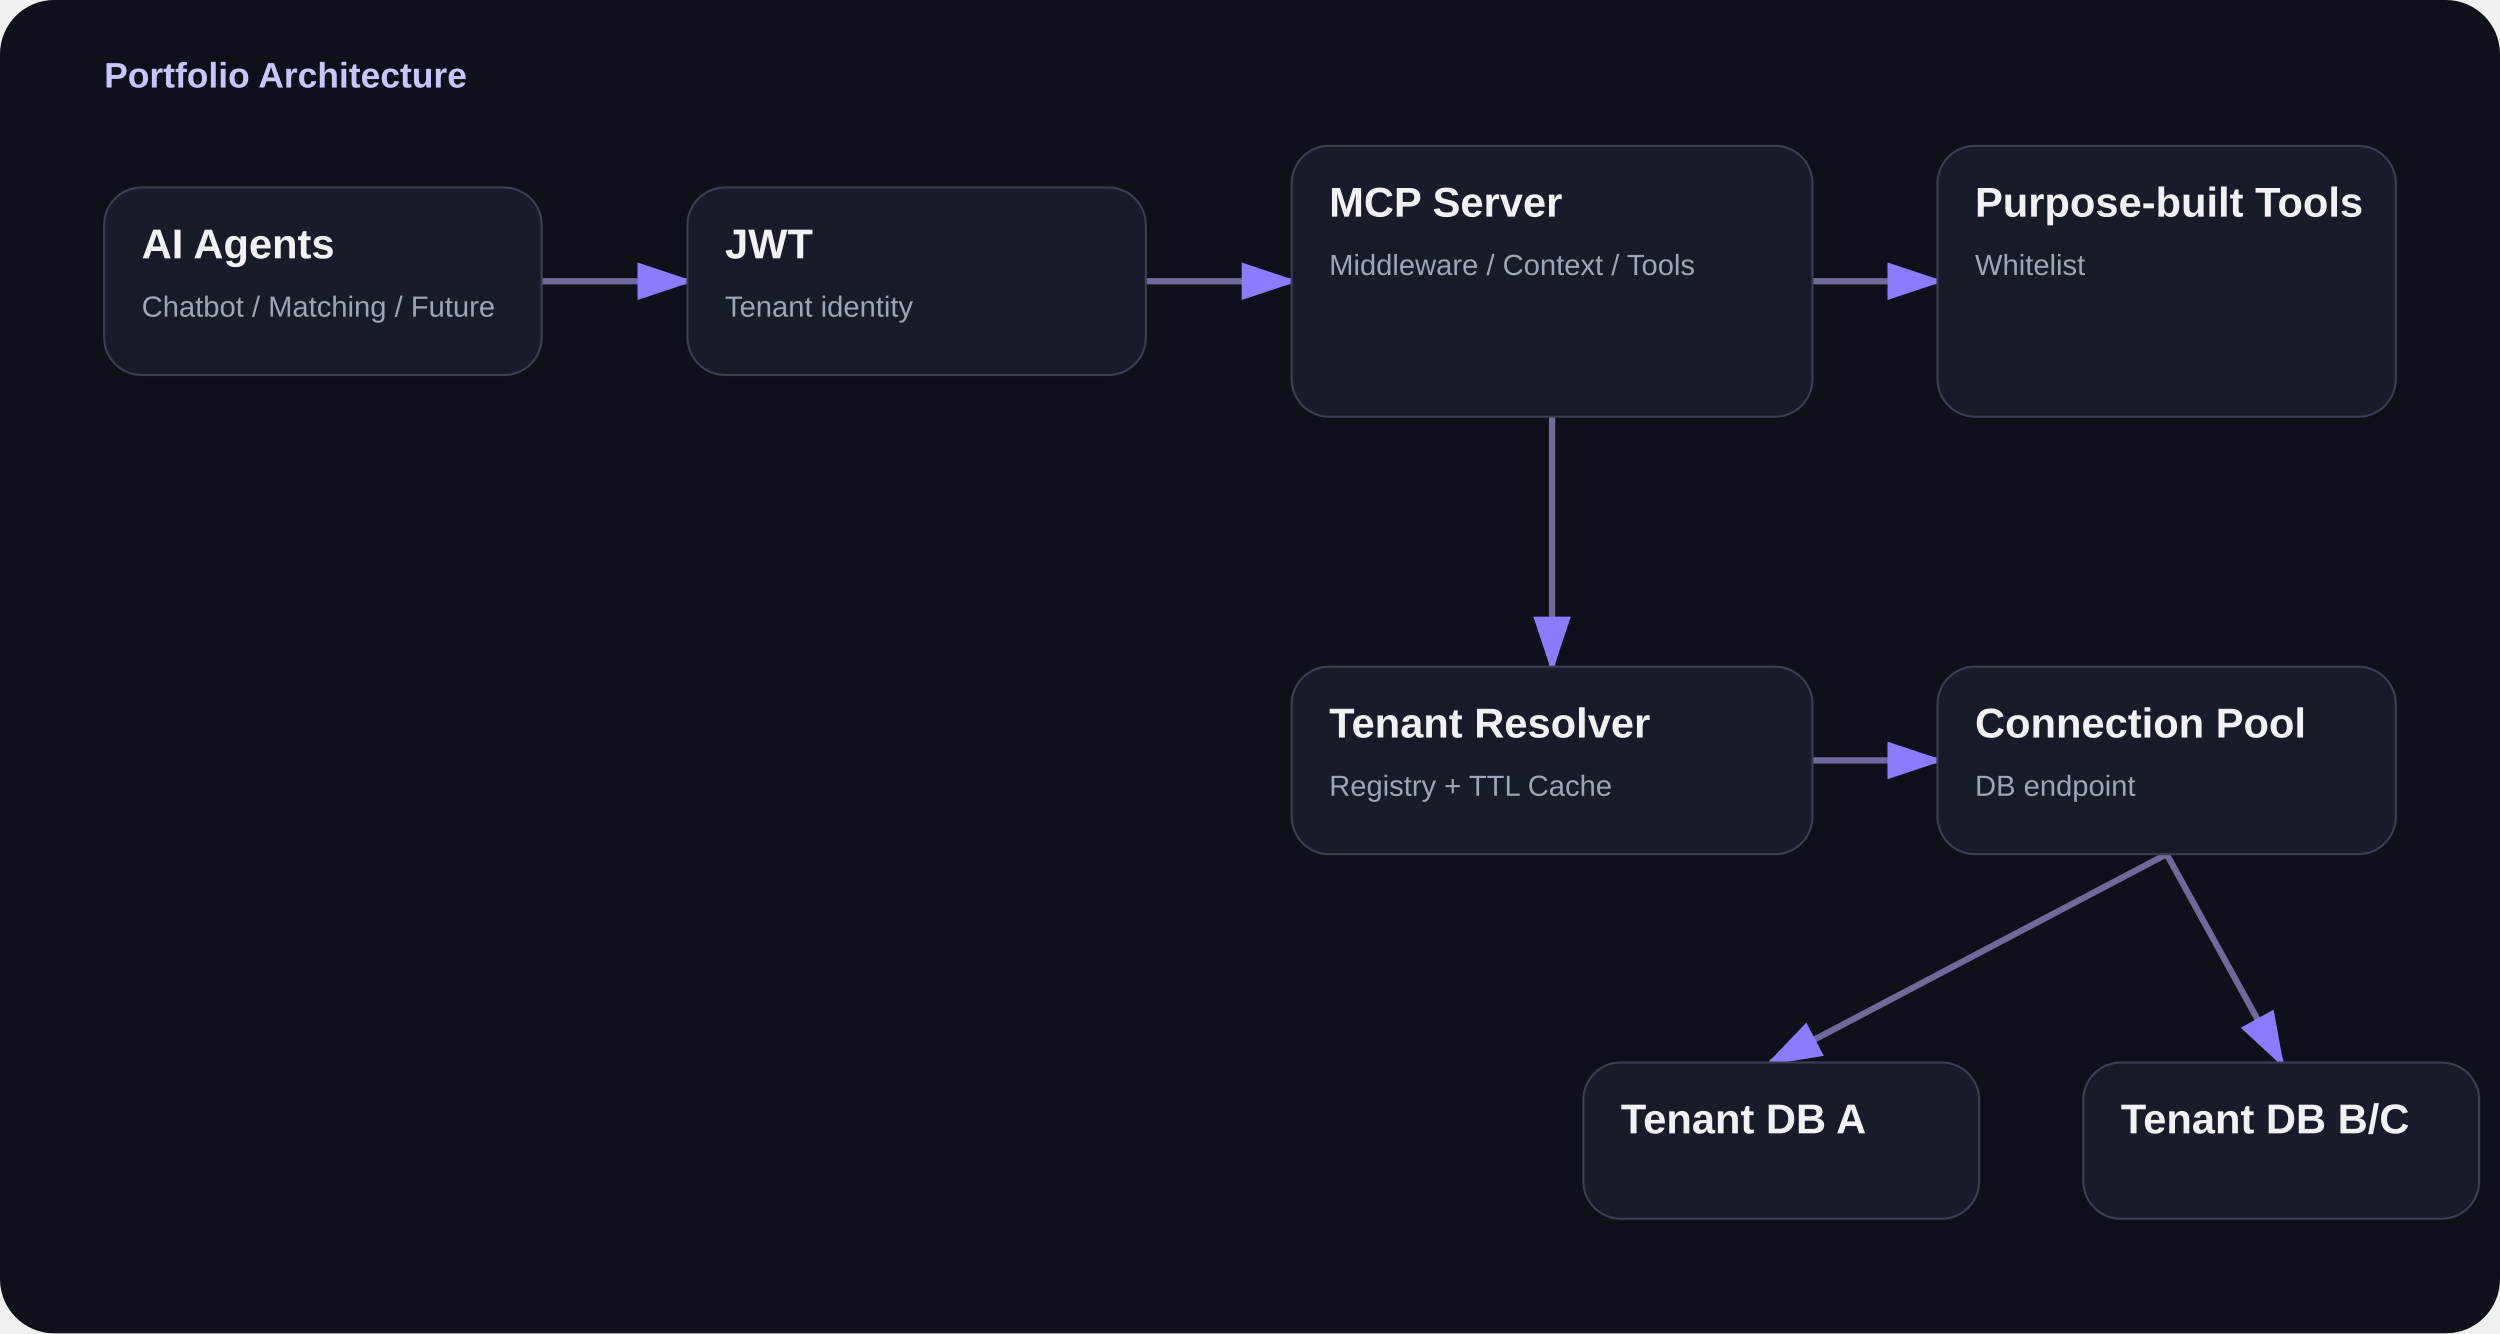
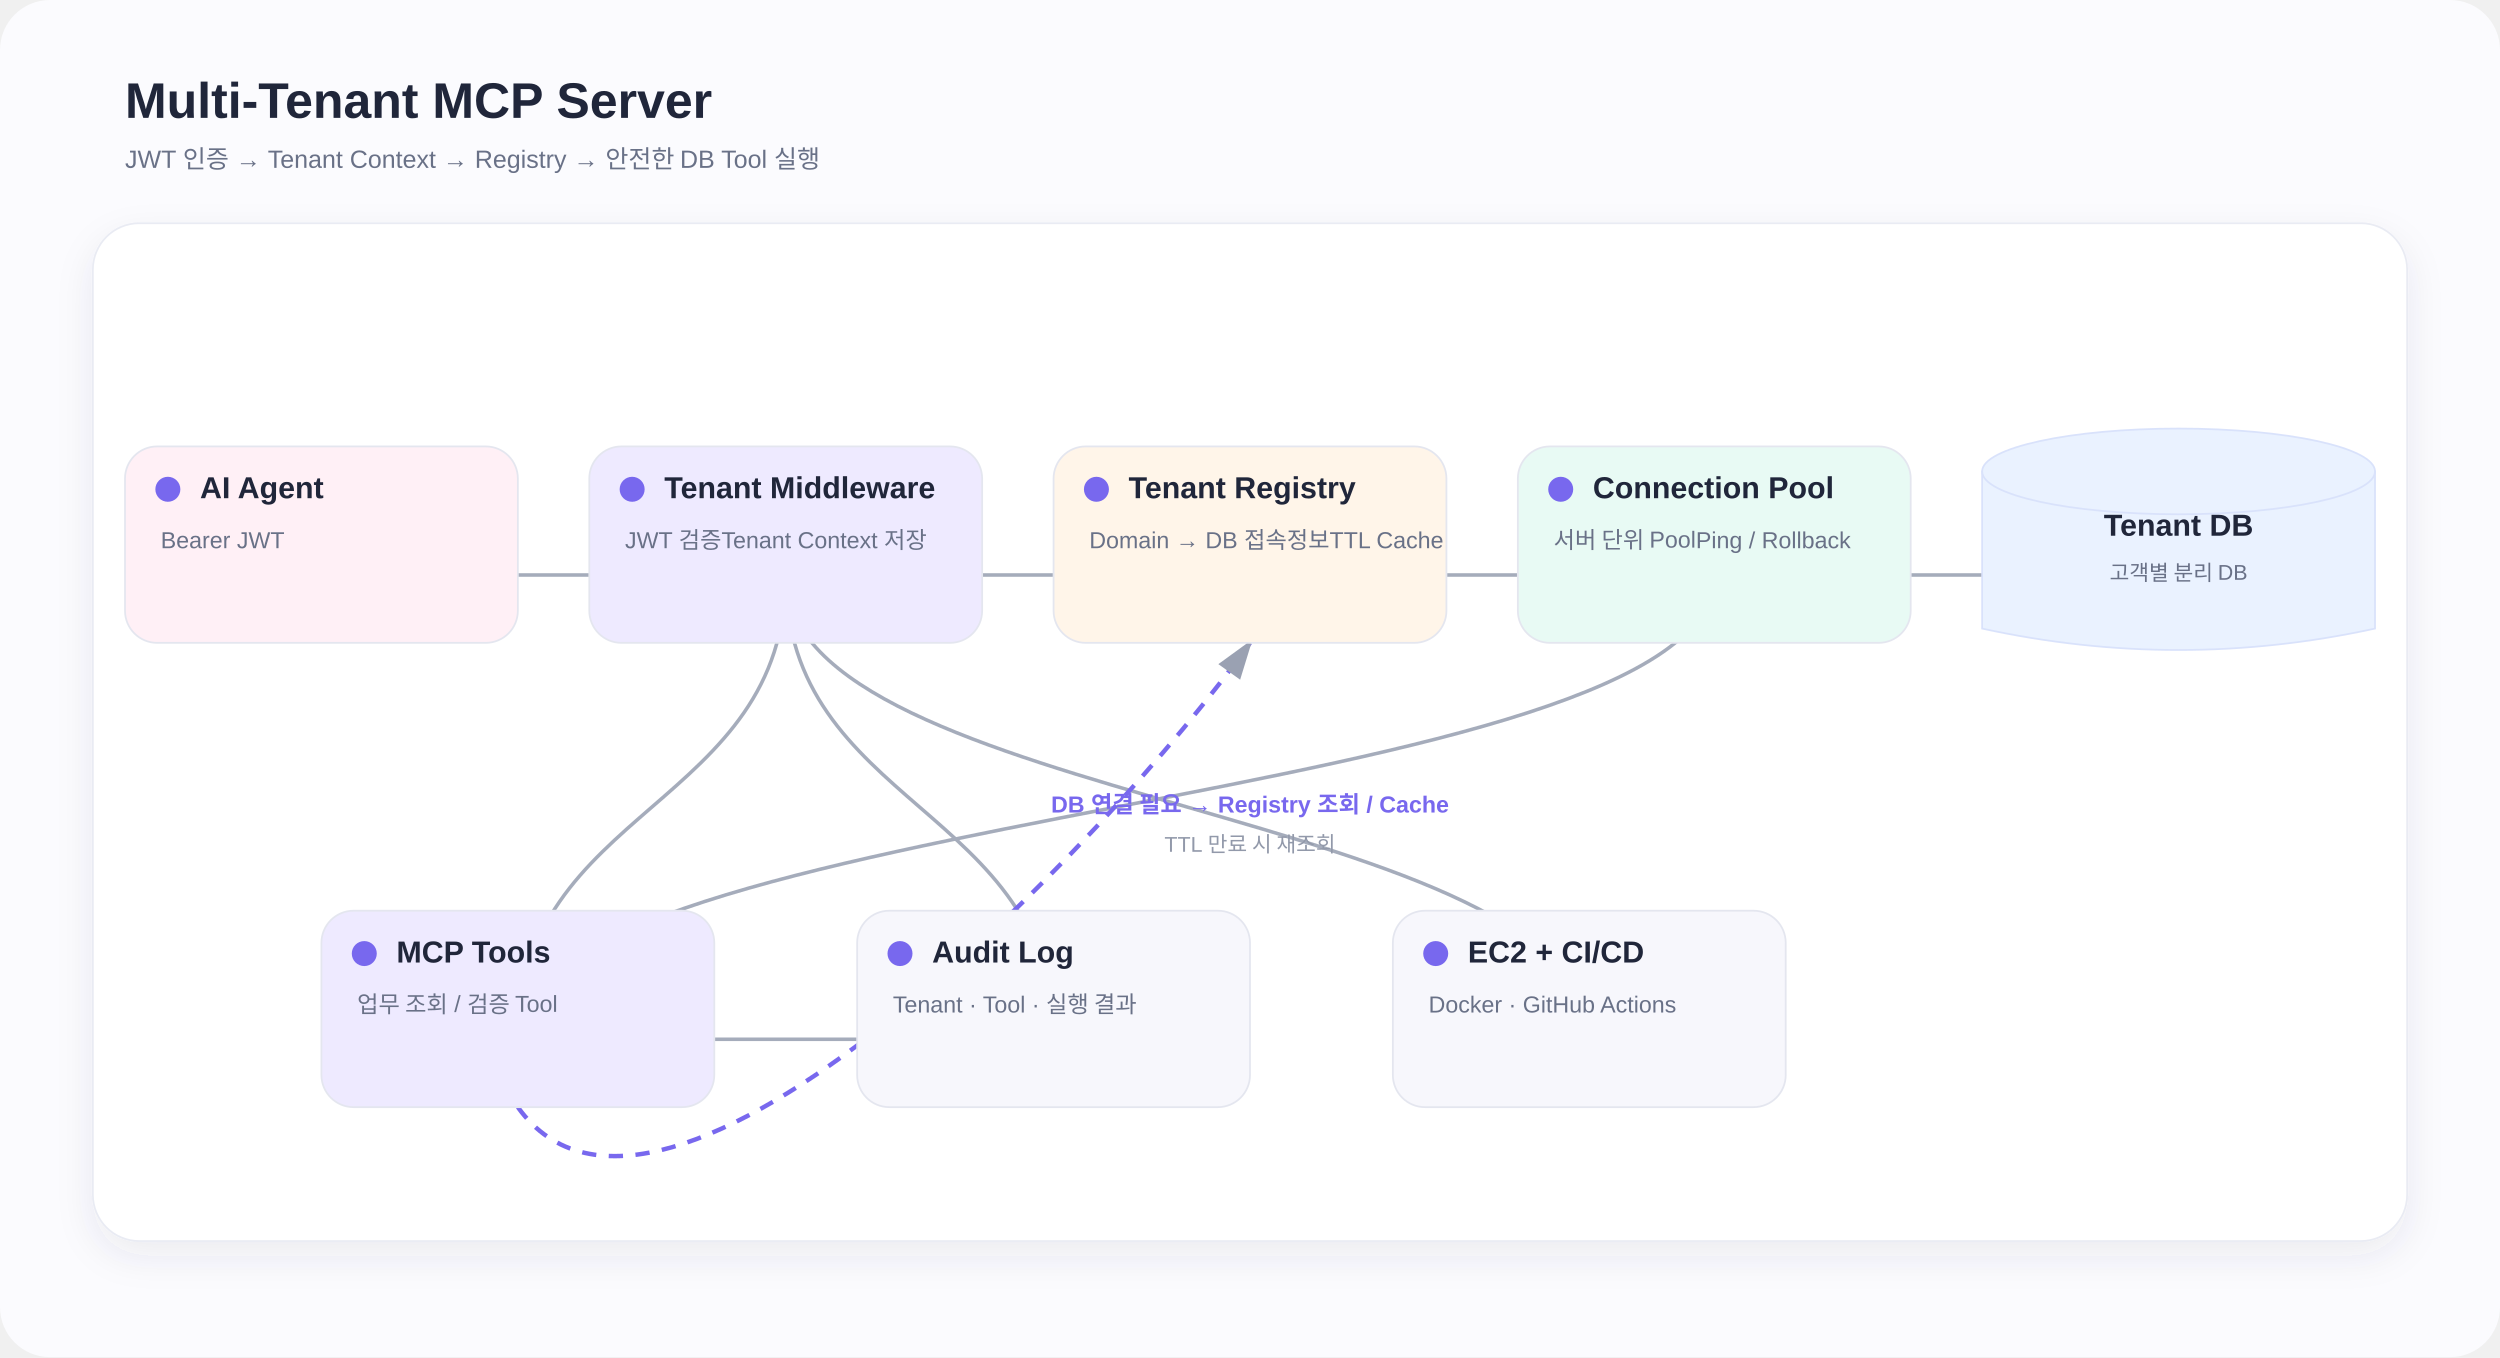
- <svg xmlns="http://www.w3.org/2000/svg" viewBox="0 0 1200 640">
+ <svg xmlns="http://www.w3.org/2000/svg" width="1400" height="760" viewBox="0 0 1400 760">
  <defs>
-     <marker id="arrow" markerWidth="10" markerHeight="10" refX="8" refY="3" orient="auto">
-       <path d="M0,0 L0,6 L9,3 z" fill="#8b7cff" />
+     <filter id="s">
+       <feDropShadow dx="0" dy="8" stdDeviation="10" flood-color="#35405c" flood-opacity=".08" />
+     </filter>
+     <marker id="a" markerWidth="10" markerHeight="10" refX="8" refY="3" orient="auto">
+       <path d="M0,0 L0,6 L9,3 z" fill="#9aa1b2" />
    </marker>
  </defs>
-   <rect width="1200" height="640" rx="26" fill="#0e111a" />
-   <text x="50" y="42" fill="#c9c5ff" font-size="17" font-family="Arial" font-weight="700">Portfolio Architecture</text>
-   <path d="M260,135 L330,135" stroke="#6f6a9c" stroke-width="3" fill="none" marker-end="url(#arrow)" />
-   <path d="M550,135 L620,135" stroke="#6f6a9c" stroke-width="3" fill="none" marker-end="url(#arrow)" />
-   <path d="M870,135 L930,135" stroke="#6f6a9c" stroke-width="3" fill="none" marker-end="url(#arrow)" />
-   <path d="M745,200 L745,320" stroke="#6f6a9c" stroke-width="3" fill="none" marker-end="url(#arrow)" />
-   <path d="M870,365 L930,365" stroke="#6f6a9c" stroke-width="3" fill="none" marker-end="url(#arrow)" />
-   <path d="M1040,410 L850,510" stroke="#6f6a9c" stroke-width="3" fill="none" marker-end="url(#arrow)" />
-   <path d="M1040,410 L1095,510" stroke="#6f6a9c" stroke-width="3" fill="none" marker-end="url(#arrow)" />
+   <rect width="1400" height="760" rx="28" fill="#fbfbfe" />
+   <text x="70" y="66" font-family="Pretendard,Arial" font-size="28" font-weight="800" fill="#20263a">Multi-Tenant MCP Server</text>
+   <text x="70" y="94" font-family="Pretendard,Arial" font-size="14" fill="#697187">JWT 인증 → Tenant Context → Registry → 안전한 DB Tool 실행</text>
+   <rect x="52" y="125" width="1296" height="570" rx="26" fill="#fff" stroke="#e9ebf3" filter="url(#s)" />
+   <path d="M180,322 L440,322" stroke="#a5acbb" stroke-width="2" fill="none" marker-end="url(#a)" />
+   <path d="M440,322 C440,452.0 290,452.0 290,582" stroke="#a5acbb" stroke-width="2" fill="none" marker-end="url(#a)" />
+   <path d="M440,322 L700,322" stroke="#a5acbb" stroke-width="2" fill="none" marker-end="url(#a)" />
+   <path d="M290,582 C290,452.0 960,452.0 960,322" stroke="#a5acbb" stroke-width="2" fill="none" marker-end="url(#a)" />
+   <path d="M700,322 L960,322" stroke="#a5acbb" stroke-width="2" fill="none" marker-end="url(#a)" />
+   <path d="M960,322 L1220,322" stroke="#a5acbb" stroke-width="2" fill="none" marker-end="url(#a)" />
+   <path d="M290,582 L590,582" stroke="#a5acbb" stroke-width="2" fill="none" marker-end="url(#a)" />
+   <path d="M440,322 C440,452.0 590,452.0 590,582" stroke="#a5acbb" stroke-width="2" fill="none" marker-end="url(#a)" />
+   <path d="M890,582 C890,452.0 440,452.0 440,322" stroke="#a5acbb" stroke-width="2" fill="none" marker-end="url(#a)" />
+   <path d="M290,620 C370,732 620,472 700,360" stroke="#7868ee" stroke-width="2.5" stroke-dasharray="8 7" fill="none" marker-end="url(#a)" />
+   <text x="700" y="455" text-anchor="middle" font-family="Pretendard,Arial" font-size="13" font-weight="700" fill="#7868ee">DB 연결 필요 → Registry 조회 / Cache</text>
+   <text x="700" y="477" text-anchor="middle" font-family="Pretendard,Arial" font-size="12" fill="#9299aa">TTL 만료 시 재조회</text>
  <g>
-     <rect x="50" y="90" width="210" height="90" rx="18" fill="#171b2a" stroke="#3a4052" />
-     <text x="68" y="124" fill="#f1f2f6" font-size="20" font-family="Arial" font-weight="700">AI Agents</text>
-     <text x="68" y="152" fill="#9da5b8" font-size="14" font-family="Arial">Chatbot / Matching / Future</text>
+     <rect x="70" y="250" width="220" height="110" rx="18" fill="#fff0f6" stroke="#e4e6ef" />
+     <circle cx="94" cy="274" r="7" fill="#7868ee" />
+     <text x="112" y="279" font-family="Pretendard,Arial" font-size="17" font-weight="800" fill="#20263a">AI Agent</text>
+     <text x="90" y="307" font-family="Pretendard,Arial" font-size="13" fill="#697187">Bearer JWT</text>
  </g>
  <g>
-     <rect x="330" y="90" width="220" height="90" rx="18" fill="#171b2a" stroke="#3a4052" />
-     <text x="348" y="124" fill="#f1f2f6" font-size="20" font-family="Arial" font-weight="700">JWT</text>
-     <text x="348" y="152" fill="#9da5b8" font-size="14" font-family="Arial">Tenant identity</text>
+     <rect x="330" y="250" width="220" height="110" rx="18" fill="#eeeaff" stroke="#e4e6ef" />
+     <circle cx="354" cy="274" r="7" fill="#7868ee" />
+     <text x="372" y="279" font-family="Pretendard,Arial" font-size="17" font-weight="800" fill="#20263a">Tenant Middleware</text>
+     <text x="350" y="307" font-family="Pretendard,Arial" font-size="13" fill="#697187">JWT 검증<br />Tenant Context 저장</text>
  </g>
  <g>
-     <rect x="620" y="70" width="250" height="130" rx="18" fill="#171b2a" stroke="#3a4052" />
-     <text x="638" y="104" fill="#f1f2f6" font-size="20" font-family="Arial" font-weight="700">MCP Server</text>
-     <text x="638" y="132" fill="#9da5b8" font-size="14" font-family="Arial">Middleware / Context / Tools</text>
+     <rect x="590" y="250" width="220" height="110" rx="18" fill="#fff5e9" stroke="#e4e6ef" />
+     <circle cx="614" cy="274" r="7" fill="#7868ee" />
+     <text x="632" y="279" font-family="Pretendard,Arial" font-size="17" font-weight="800" fill="#20263a">Tenant Registry</text>
+     <text x="610" y="307" font-family="Pretendard,Arial" font-size="13" fill="#697187">Domain → DB 접속정보<br />TTL Cache</text>
  </g>
  <g>
-     <rect x="930" y="70" width="220" height="130" rx="18" fill="#171b2a" stroke="#3a4052" />
-     <text x="948" y="104" fill="#f1f2f6" font-size="20" font-family="Arial" font-weight="700">Purpose-built Tools</text>
-     <text x="948" y="132" fill="#9da5b8" font-size="14" font-family="Arial">Whitelist</text>
+     <rect x="850" y="250" width="220" height="110" rx="18" fill="#e8faf4" stroke="#e4e6ef" />
+     <circle cx="874" cy="274" r="7" fill="#7868ee" />
+     <text x="892" y="279" font-family="Pretendard,Arial" font-size="17" font-weight="800" fill="#20263a">Connection Pool</text>
+     <text x="870" y="307" font-family="Pretendard,Arial" font-size="13" fill="#697187">서버 단위 Pool<br />Ping / Rollback</text>
  </g>
  <g>
-     <rect x="620" y="320" width="250" height="90" rx="18" fill="#171b2a" stroke="#3a4052" />
-     <text x="638" y="354" fill="#f1f2f6" font-size="20" font-family="Arial" font-weight="700">Tenant Resolver</text>
-     <text x="638" y="382" fill="#9da5b8" font-size="14" font-family="Arial">Registry + TTL Cache</text>
+     <path d="M1110,264 Q1220,242 1330,264 L1330,352 Q1220,376 1110,352 Z" fill="#eaf2ff" stroke="#d9e2fb" />
+     <ellipse cx="1220" cy="264" rx="110" ry="24" fill="#eaf2ff" stroke="#d9e2fb" />
+     <text x="1220" y="300" text-anchor="middle" font-family="Pretendard,Arial" font-size="17" font-weight="800" fill="#20263a">Tenant DB</text>
+     <text x="1220" y="325" text-anchor="middle" font-family="Pretendard,Arial" font-size="12" fill="#697187">고객별 분리 DB</text>
  </g>
  <g>
-     <rect x="930" y="320" width="220" height="90" rx="18" fill="#171b2a" stroke="#3a4052" />
-     <text x="948" y="354" fill="#f1f2f6" font-size="20" font-family="Arial" font-weight="700">Connection Pool</text>
-     <text x="948" y="382" fill="#9da5b8" font-size="14" font-family="Arial">DB endpoint</text>
+     <rect x="180" y="510" width="220" height="110" rx="18" fill="#eeeaff" stroke="#e4e6ef" />
+     <circle cx="204" cy="534" r="7" fill="#7868ee" />
+     <text x="222" y="539" font-family="Pretendard,Arial" font-size="17" font-weight="800" fill="#20263a">MCP Tools</text>
+     <text x="200" y="567" font-family="Pretendard,Arial" font-size="13" fill="#697187">업무 조회 / 검증 Tool</text>
  </g>
  <g>
-     <rect x="760" y="510" width="190" height="75" rx="18" fill="#171b2a" stroke="#3a4052" />
-     <text x="778" y="544" fill="#f1f2f6" font-size="20" font-family="Arial" font-weight="700">Tenant DB A</text>
-     <text x="778" y="572" fill="#9da5b8" font-size="14" font-family="Arial" />
+     <rect x="480" y="510" width="220" height="110" rx="18" fill="#f7f7fc" stroke="#e4e6ef" />
+     <circle cx="504" cy="534" r="7" fill="#7868ee" />
+     <text x="522" y="539" font-family="Pretendard,Arial" font-size="17" font-weight="800" fill="#20263a">Audit Log</text>
+     <text x="500" y="567" font-family="Pretendard,Arial" font-size="13" fill="#697187">Tenant · Tool · 실행 결과</text>
  </g>
  <g>
-     <rect x="1000" y="510" width="190" height="75" rx="18" fill="#171b2a" stroke="#3a4052" />
-     <text x="1018" y="544" fill="#f1f2f6" font-size="20" font-family="Arial" font-weight="700">Tenant DB B/C</text>
-     <text x="1018" y="572" fill="#9da5b8" font-size="14" font-family="Arial" />
+     <rect x="780" y="510" width="220" height="110" rx="18" fill="#f7f7fc" stroke="#e4e6ef" />
+     <circle cx="804" cy="534" r="7" fill="#7868ee" />
+     <text x="822" y="539" font-family="Pretendard,Arial" font-size="17" font-weight="800" fill="#20263a">EC2 + CI/CD</text>
+     <text x="800" y="567" font-family="Pretendard,Arial" font-size="13" fill="#697187">Docker · GitHub Actions</text>
  </g>
</svg>
